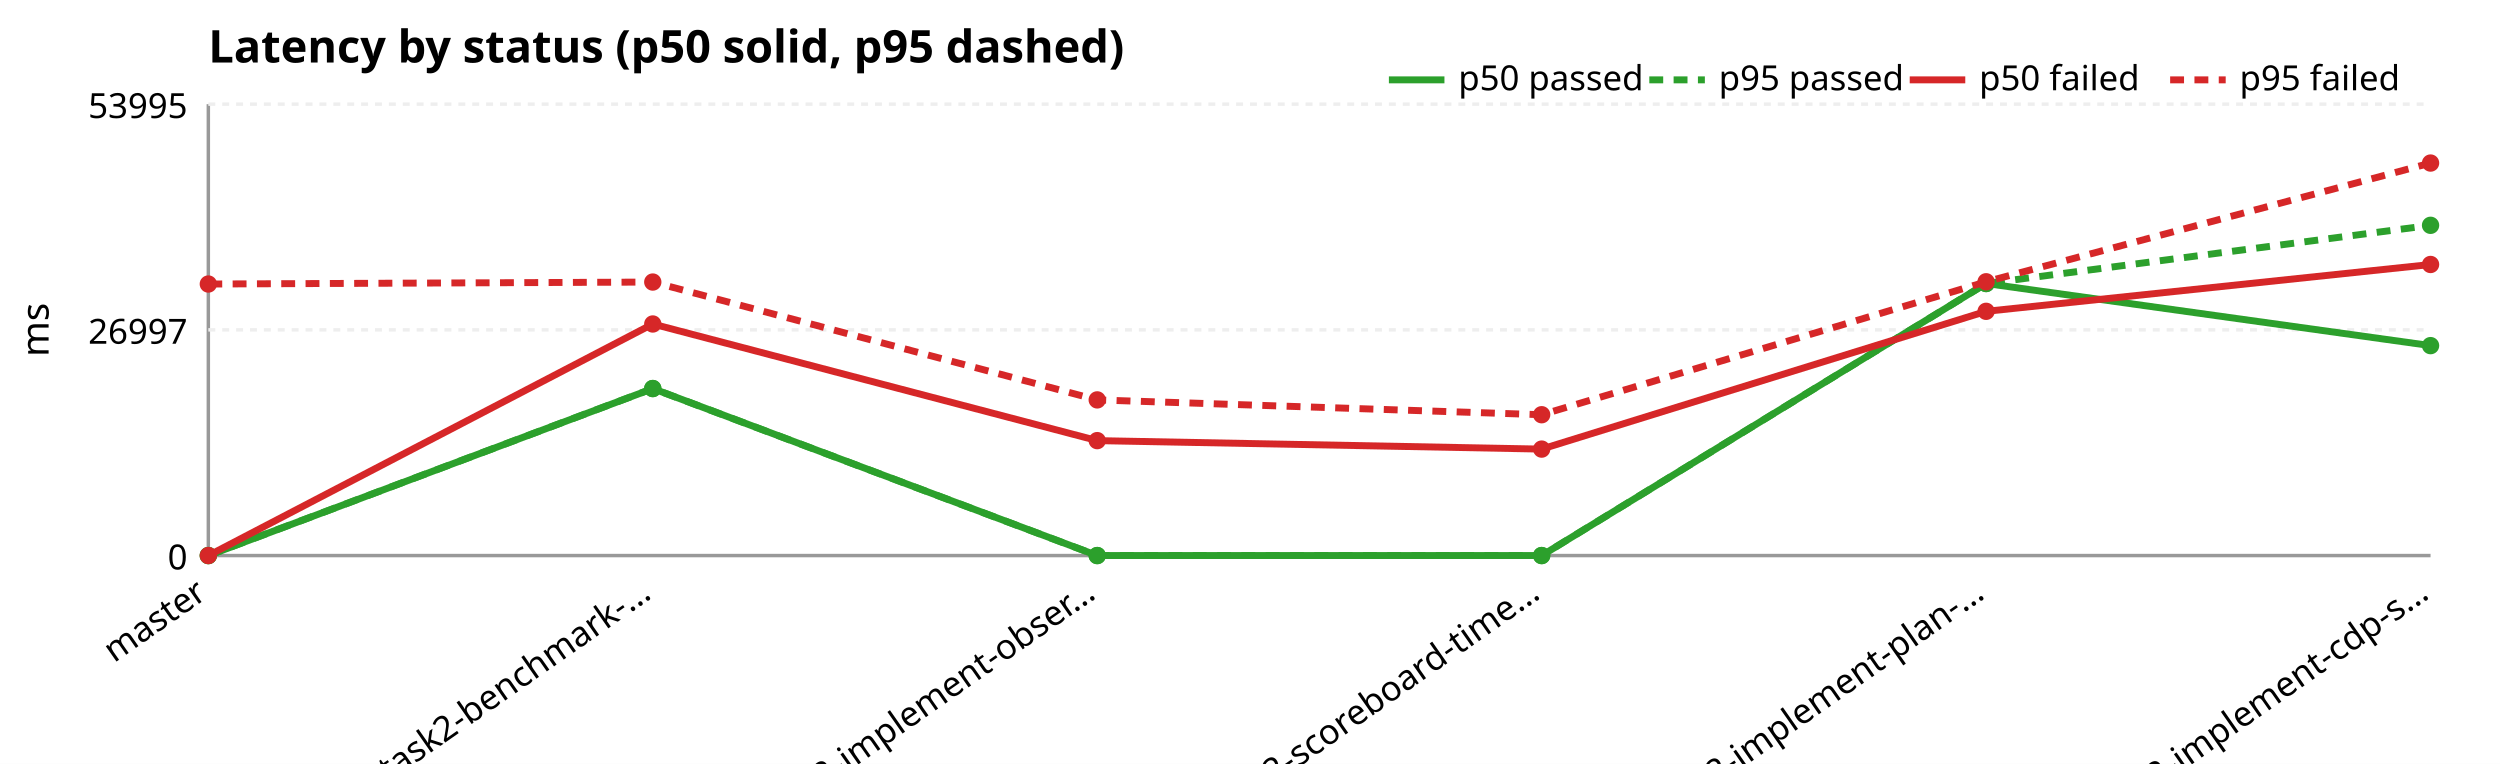
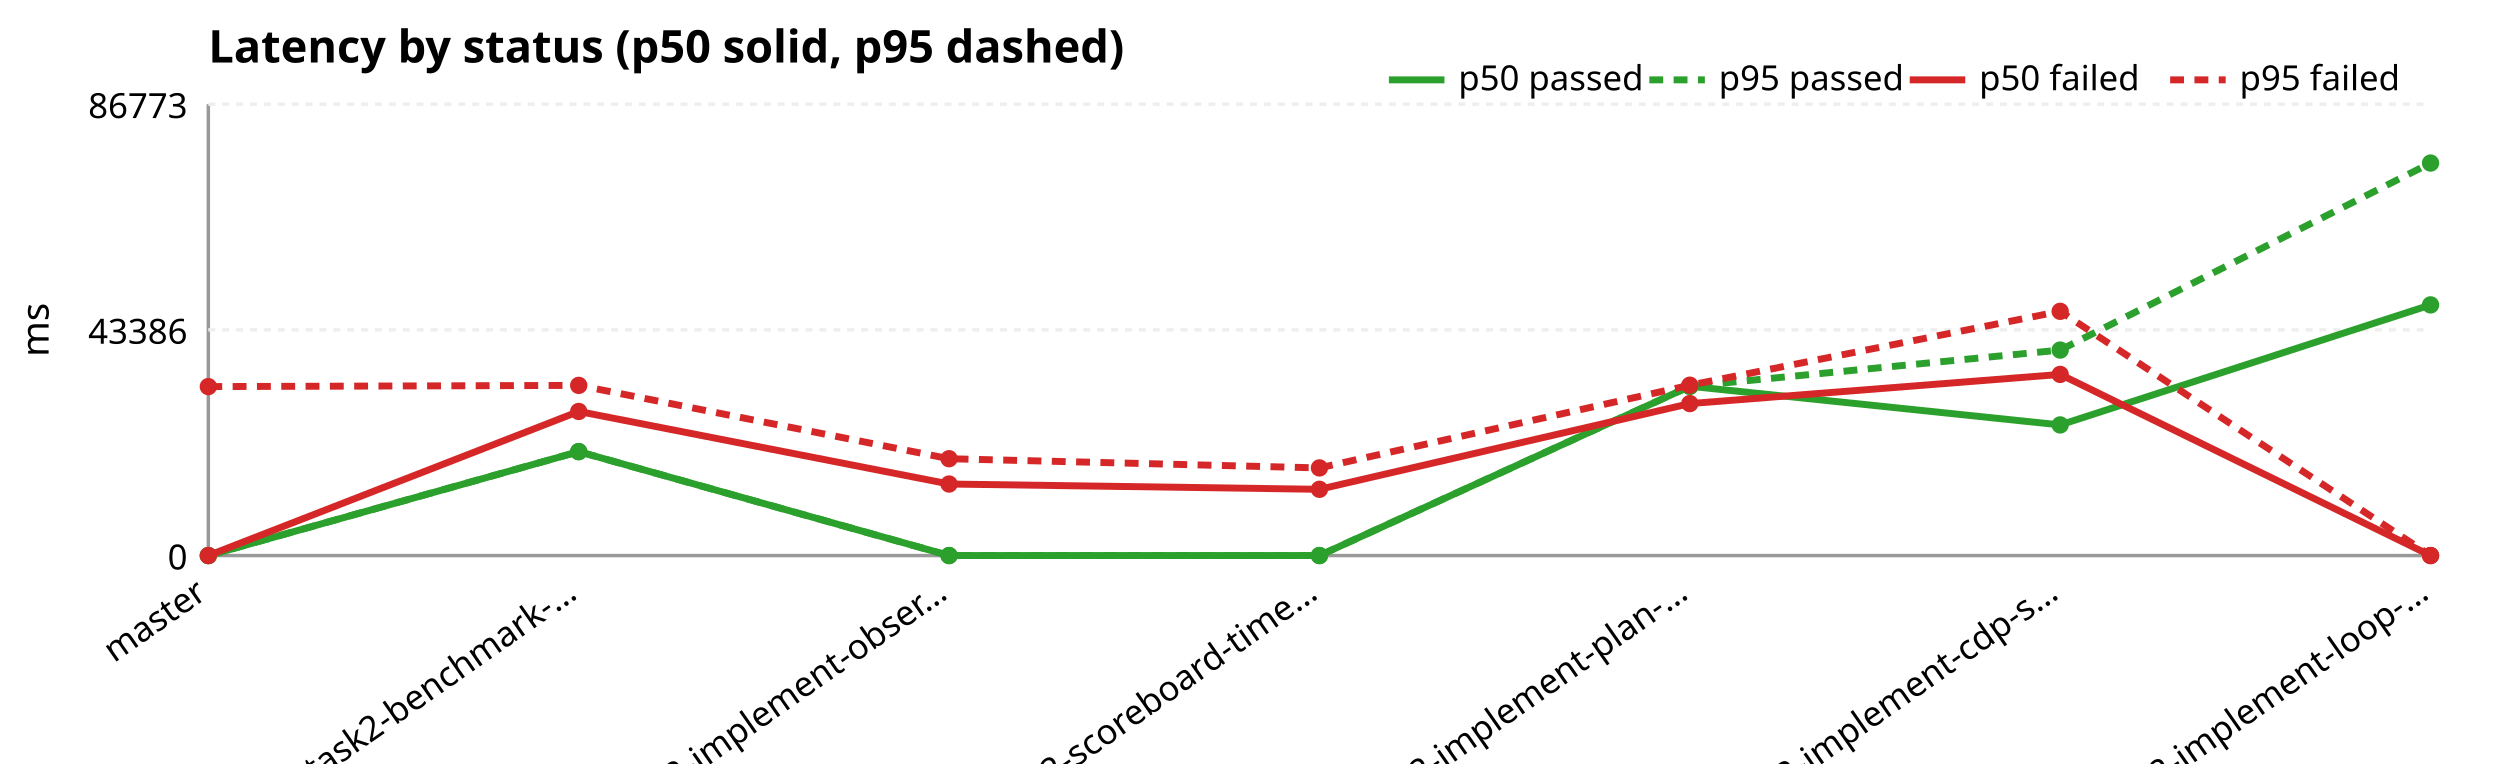
<svg xmlns="http://www.w3.org/2000/svg" viewBox="0 0 720 220" width="720" height="220" font-family="sans-serif">
  <rect width="100%" height="100%" fill="#fff" />
  <text x="60" y="18" font-size="13" font-weight="600">Latency by status (p50 solid, p95 dashed)</text>
  <line x1="60" y1="30" x2="60" y2="160" stroke="#999" />
  <line x1="60" y1="160" x2="700" y2="160" stroke="#999" />
  <text x="54" y="164.0" font-size="10" text-anchor="end" fill="#000">0</text>
-   <text x="54" y="99.0" font-size="10" text-anchor="end" fill="#000">26997</text>
+   <text x="54" y="99.0" font-size="10" text-anchor="end" fill="#000">43386</text>
  <line x1="60" y1="95.0" x2="700" y2="95.0" stroke="#eee" stroke-dasharray="2,2" />
-   <text x="54" y="34.0" font-size="10" text-anchor="end" fill="#000">53995</text>
+   <text x="54" y="34.0" font-size="10" text-anchor="end" fill="#000">86773</text>
  <line x1="60" y1="30.0" x2="700" y2="30.0" stroke="#eee" stroke-dasharray="2,2" />
  <text x="14" y="95.0" font-size="11" fill="#000" transform="rotate(-90 14 95.0)" text-anchor="middle">ms</text>
-   <polyline points="60.00,160.00 188.00,111.90 316.00,160.00 444.00,160.00 572.00,81.65 700.00,99.54" fill="none" stroke="#2ca02c" stroke-width="2" />
+   <polyline points="60.00,160.00 166.67,130.07 273.33,160.00 380.00,160.00 486.67,111.25 593.33,122.38 700.00,87.81" fill="none" stroke="#2ca02c" stroke-width="2" />
  <circle cx="60.00" cy="160.00" r="2.5" fill="#2ca02c" />
-   <circle cx="188.00" cy="111.90" r="2.5" fill="#2ca02c" />
-   <circle cx="316.00" cy="160.00" r="2.5" fill="#2ca02c" />
-   <circle cx="444.00" cy="160.00" r="2.5" fill="#2ca02c" />
-   <circle cx="572.00" cy="81.65" r="2.5" fill="#2ca02c" />
-   <circle cx="700.00" cy="99.54" r="2.5" fill="#2ca02c" />
-   <polyline points="60.00,160.00 188.00,111.90 316.00,160.00 444.00,160.00 572.00,81.65 700.00,64.89" fill="none" stroke="#2ca02c" stroke-width="2" stroke-dasharray="4,3" />
+   <circle cx="166.67" cy="130.07" r="2.5" fill="#2ca02c" />
+   <circle cx="273.33" cy="160.00" r="2.5" fill="#2ca02c" />
+   <circle cx="380.00" cy="160.00" r="2.5" fill="#2ca02c" />
+   <circle cx="486.67" cy="111.25" r="2.5" fill="#2ca02c" />
+   <circle cx="593.33" cy="122.38" r="2.5" fill="#2ca02c" />
+   <circle cx="700.00" cy="87.81" r="2.5" fill="#2ca02c" />
+   <polyline points="60.00,160.00 166.67,130.07 273.33,160.00 380.00,160.00 486.67,111.25 593.33,100.82 700.00,46.96" fill="none" stroke="#2ca02c" stroke-width="2" stroke-dasharray="4,3" />
  <circle cx="60.00" cy="160.00" r="2.5" fill="#2ca02c" />
-   <circle cx="188.00" cy="111.90" r="2.5" fill="#2ca02c" />
-   <circle cx="316.00" cy="160.00" r="2.5" fill="#2ca02c" />
-   <circle cx="444.00" cy="160.00" r="2.5" fill="#2ca02c" />
-   <circle cx="572.00" cy="81.65" r="2.5" fill="#2ca02c" />
-   <circle cx="700.00" cy="64.89" r="2.5" fill="#2ca02c" />
-   <polyline points="60.00,160.00 188.00,93.31 316.00,126.90 444.00,129.34 572.00,89.66 700.00,76.17" fill="none" stroke="#d62728" stroke-width="2" />
+   <circle cx="166.67" cy="130.07" r="2.5" fill="#2ca02c" />
+   <circle cx="273.33" cy="160.00" r="2.5" fill="#2ca02c" />
+   <circle cx="380.00" cy="160.00" r="2.5" fill="#2ca02c" />
+   <circle cx="486.67" cy="111.25" r="2.5" fill="#2ca02c" />
+   <circle cx="593.33" cy="100.82" r="2.5" fill="#2ca02c" />
+   <circle cx="700.00" cy="46.96" r="2.5" fill="#2ca02c" />
+   <polyline points="60.00,160.00 166.67,118.50 273.33,139.40 380.00,140.92 486.67,116.23 593.33,107.83 700.00,160.00" fill="none" stroke="#d62728" stroke-width="2" />
  <circle cx="60.00" cy="160.00" r="2.5" fill="#d62728" />
-   <circle cx="188.00" cy="93.31" r="2.5" fill="#d62728" />
-   <circle cx="316.00" cy="126.90" r="2.5" fill="#d62728" />
-   <circle cx="444.00" cy="129.34" r="2.5" fill="#d62728" />
-   <circle cx="572.00" cy="89.66" r="2.5" fill="#d62728" />
-   <circle cx="700.00" cy="76.17" r="2.5" fill="#d62728" />
-   <polyline points="60.00,81.80 188.00,81.23 316.00,115.17 444.00,119.44 572.00,81.15 700.00,46.96" fill="none" stroke="#d62728" stroke-width="2" stroke-dasharray="4,3" />
-   <circle cx="60.00" cy="81.80" r="2.5" fill="#d62728" />
-   <circle cx="188.00" cy="81.23" r="2.5" fill="#d62728" />
-   <circle cx="316.00" cy="115.17" r="2.5" fill="#d62728" />
-   <circle cx="444.00" cy="119.44" r="2.5" fill="#d62728" />
-   <circle cx="572.00" cy="81.15" r="2.5" fill="#d62728" />
-   <circle cx="700.00" cy="46.96" r="2.5" fill="#d62728" />
+   <circle cx="166.67" cy="118.50" r="2.5" fill="#d62728" />
+   <circle cx="273.33" cy="139.40" r="2.5" fill="#d62728" />
+   <circle cx="380.00" cy="140.92" r="2.5" fill="#d62728" />
+   <circle cx="486.67" cy="116.23" r="2.5" fill="#d62728" />
+   <circle cx="593.33" cy="107.83" r="2.5" fill="#d62728" />
+   <circle cx="700.00" cy="160.00" r="2.5" fill="#d62728" />
+   <polyline points="60.00,111.34 166.67,110.99 273.33,132.11 380.00,134.76 486.67,110.94 593.33,89.66 700.00,160.00" fill="none" stroke="#d62728" stroke-width="2" stroke-dasharray="4,3" />
+   <circle cx="60.00" cy="111.34" r="2.5" fill="#d62728" />
+   <circle cx="166.67" cy="110.99" r="2.5" fill="#d62728" />
+   <circle cx="273.33" cy="132.11" r="2.5" fill="#d62728" />
+   <circle cx="380.00" cy="134.76" r="2.5" fill="#d62728" />
+   <circle cx="486.67" cy="110.94" r="2.5" fill="#d62728" />
+   <circle cx="593.33" cy="89.66" r="2.5" fill="#d62728" />
+   <circle cx="700.00" cy="160.00" r="2.5" fill="#d62728" />
  <line x1="400" y1="23" x2="416" y2="23" stroke="#2ca02c" stroke-width="2" />
  <text x="420" y="26" font-size="10" fill="#000">p50 passed</text>
  <line x1="475" y1="23" x2="491" y2="23" stroke="#2ca02c" stroke-width="2" stroke-dasharray="4,3" />
  <text x="495" y="26" font-size="10" fill="#000">p95 passed</text>
  <line x1="550" y1="23" x2="566" y2="23" stroke="#d62728" stroke-width="2" />
  <text x="570" y="26" font-size="10" fill="#000">p50 failed</text>
  <line x1="625" y1="23" x2="641" y2="23" stroke="#d62728" stroke-width="2" stroke-dasharray="4,3" />
  <text x="645" y="26" font-size="10" fill="#000">p95 failed</text>
  <text x="60.00" y="172" font-size="10" fill="#000" text-anchor="end" transform="rotate(-35 60.00 172)">master</text>
-   <text x="188.00" y="172" font-size="10" fill="#000" text-anchor="end" transform="rotate(-35 188.00 172)">feat-task2-benchmark-…</text>
-   <text x="316.00" y="172" font-size="10" fill="#000" text-anchor="end" transform="rotate(-35 316.00 172)">task2-implement-obser…</text>
-   <text x="444.00" y="172" font-size="10" fill="#000" text-anchor="end" transform="rotate(-35 444.00 172)">task2-scoreboard-time…</text>
-   <text x="572.00" y="172" font-size="10" fill="#000" text-anchor="end" transform="rotate(-35 572.00 172)">task2-implement-plan-…</text>
-   <text x="700.00" y="172" font-size="10" fill="#000" text-anchor="end" transform="rotate(-35 700.00 172)">task2-implement-cdp-s…</text>
+   <text x="166.67" y="172" font-size="10" fill="#000" text-anchor="end" transform="rotate(-35 166.67 172)">feat-task2-benchmark-…</text>
+   <text x="273.33" y="172" font-size="10" fill="#000" text-anchor="end" transform="rotate(-35 273.33 172)">task2-implement-obser…</text>
+   <text x="380.00" y="172" font-size="10" fill="#000" text-anchor="end" transform="rotate(-35 380.00 172)">task2-scoreboard-time…</text>
+   <text x="486.67" y="172" font-size="10" fill="#000" text-anchor="end" transform="rotate(-35 486.67 172)">task2-implement-plan-…</text>
+   <text x="593.33" y="172" font-size="10" fill="#000" text-anchor="end" transform="rotate(-35 593.33 172)">task2-implement-cdp-s…</text>
+   <text x="700.00" y="172" font-size="10" fill="#000" text-anchor="end" transform="rotate(-35 700.00 172)">task2-implement-loop-…</text>
</svg>
